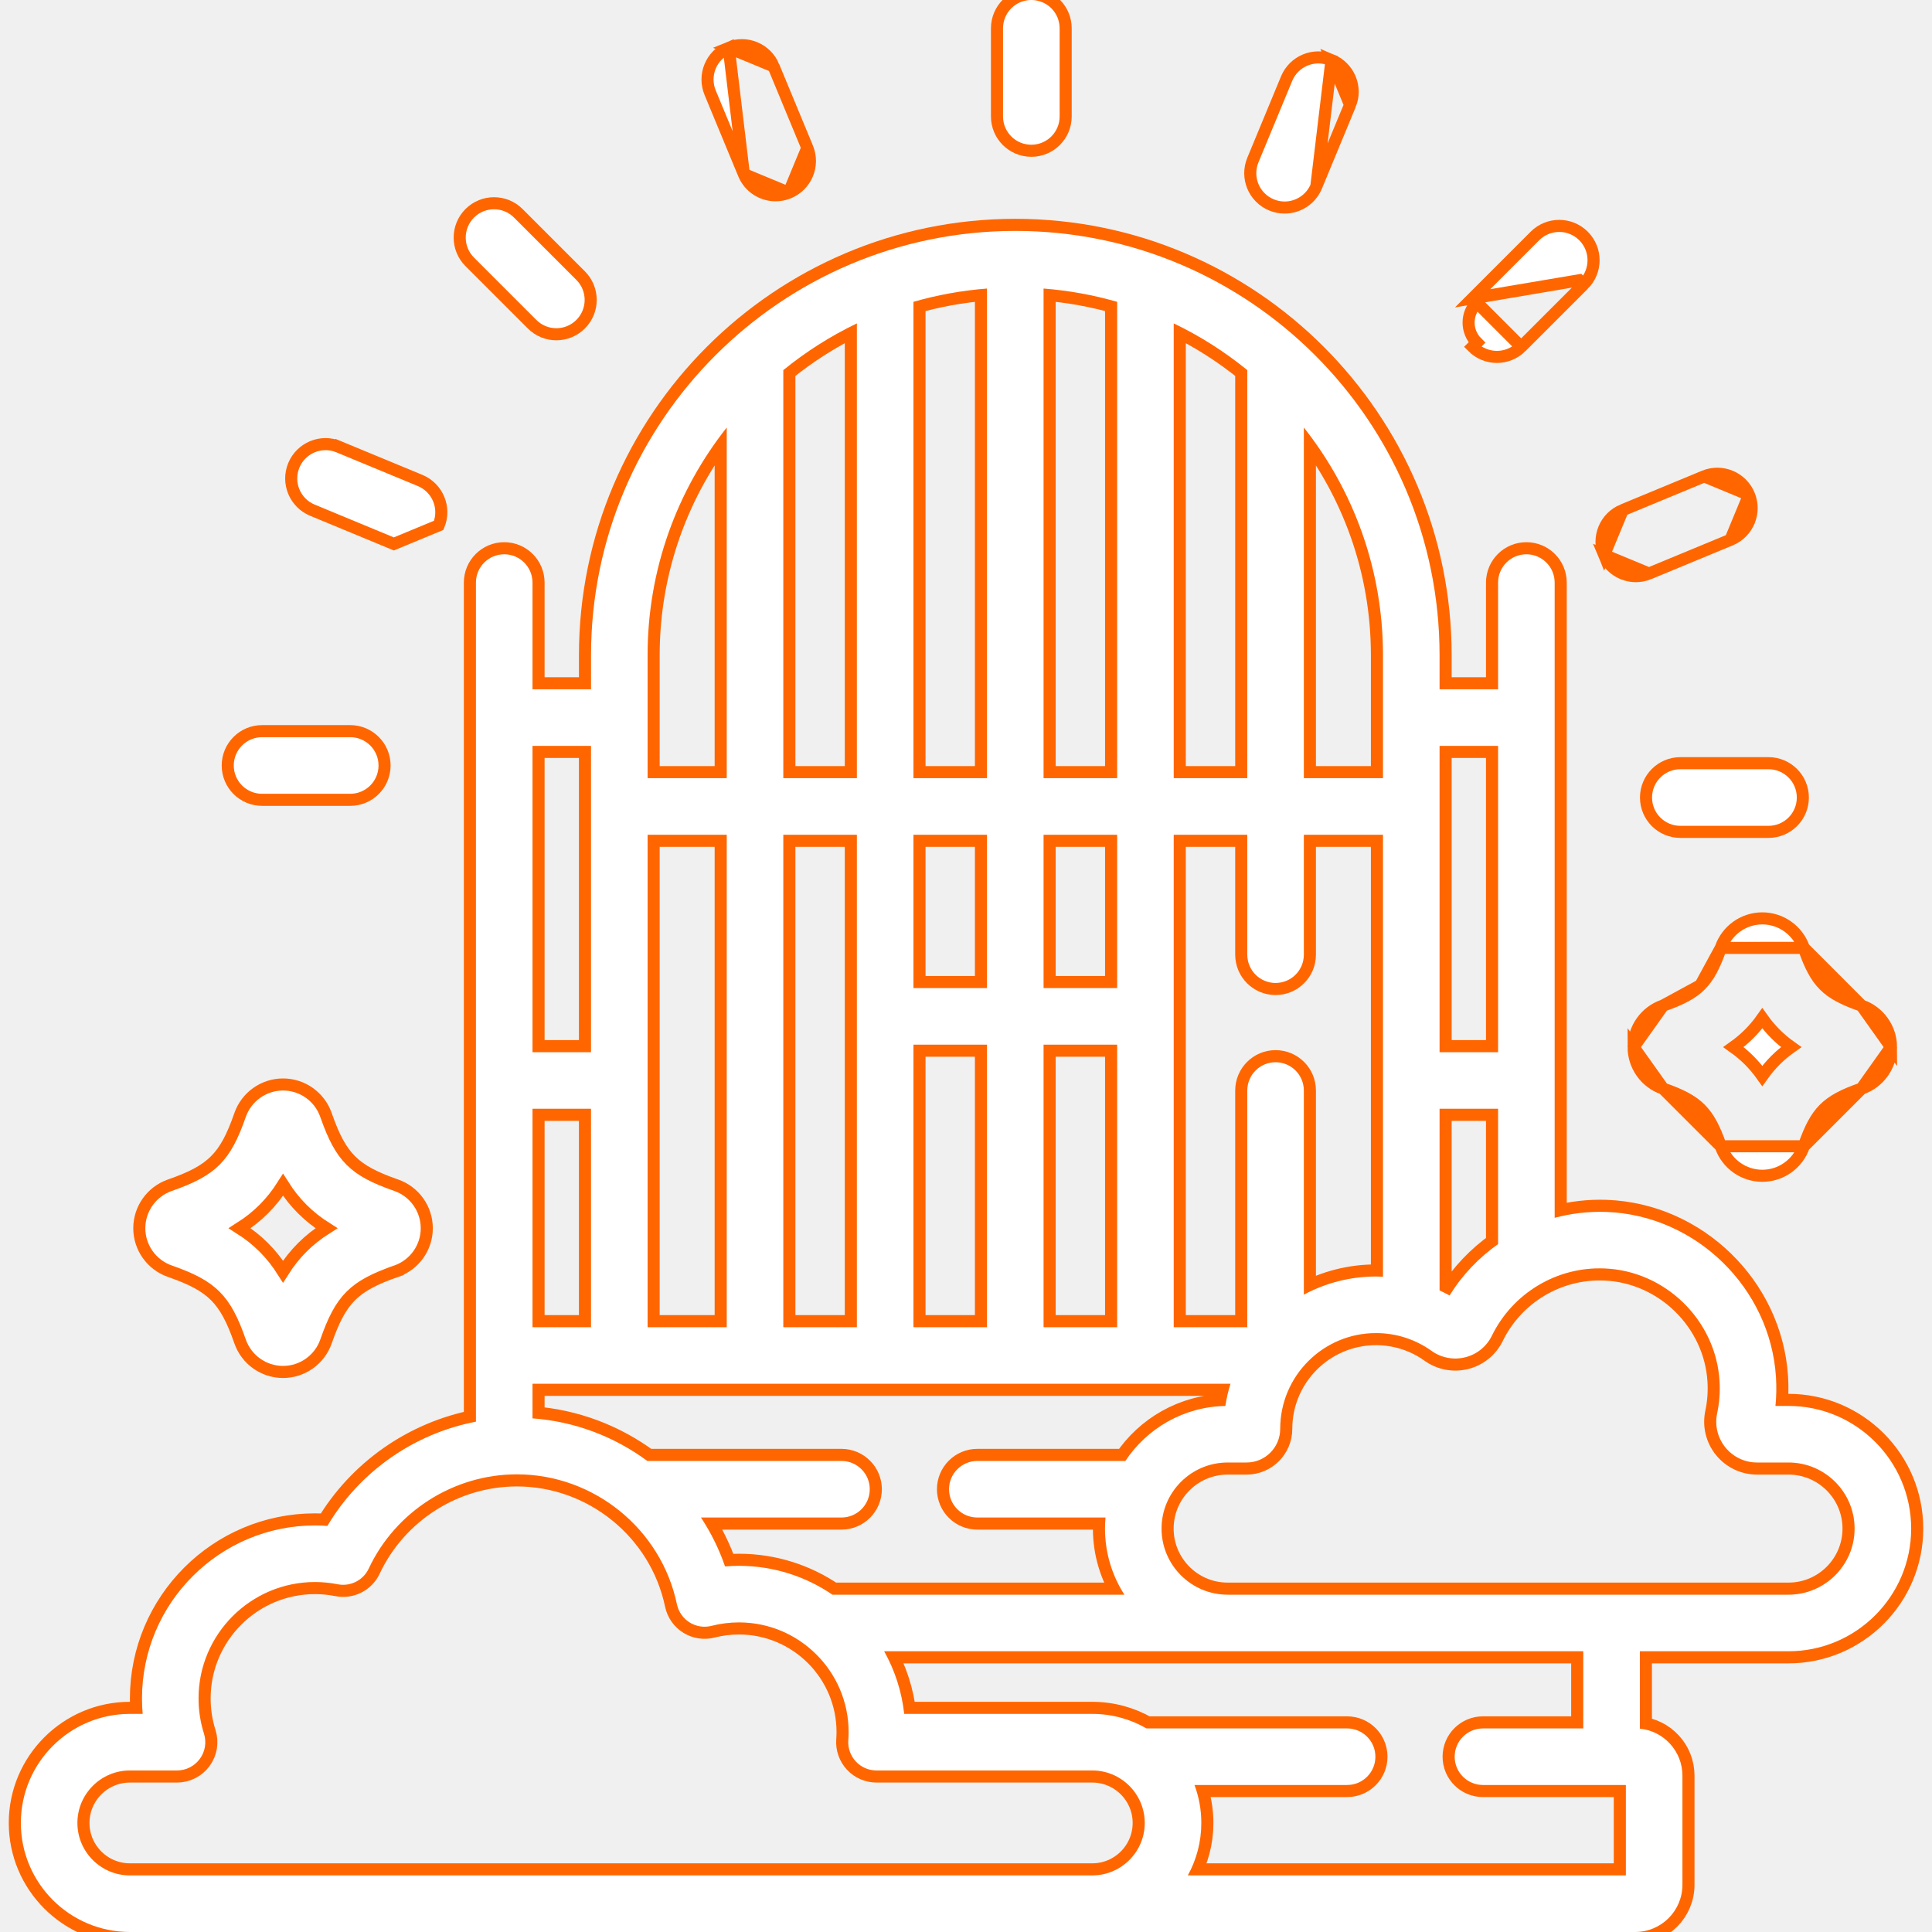
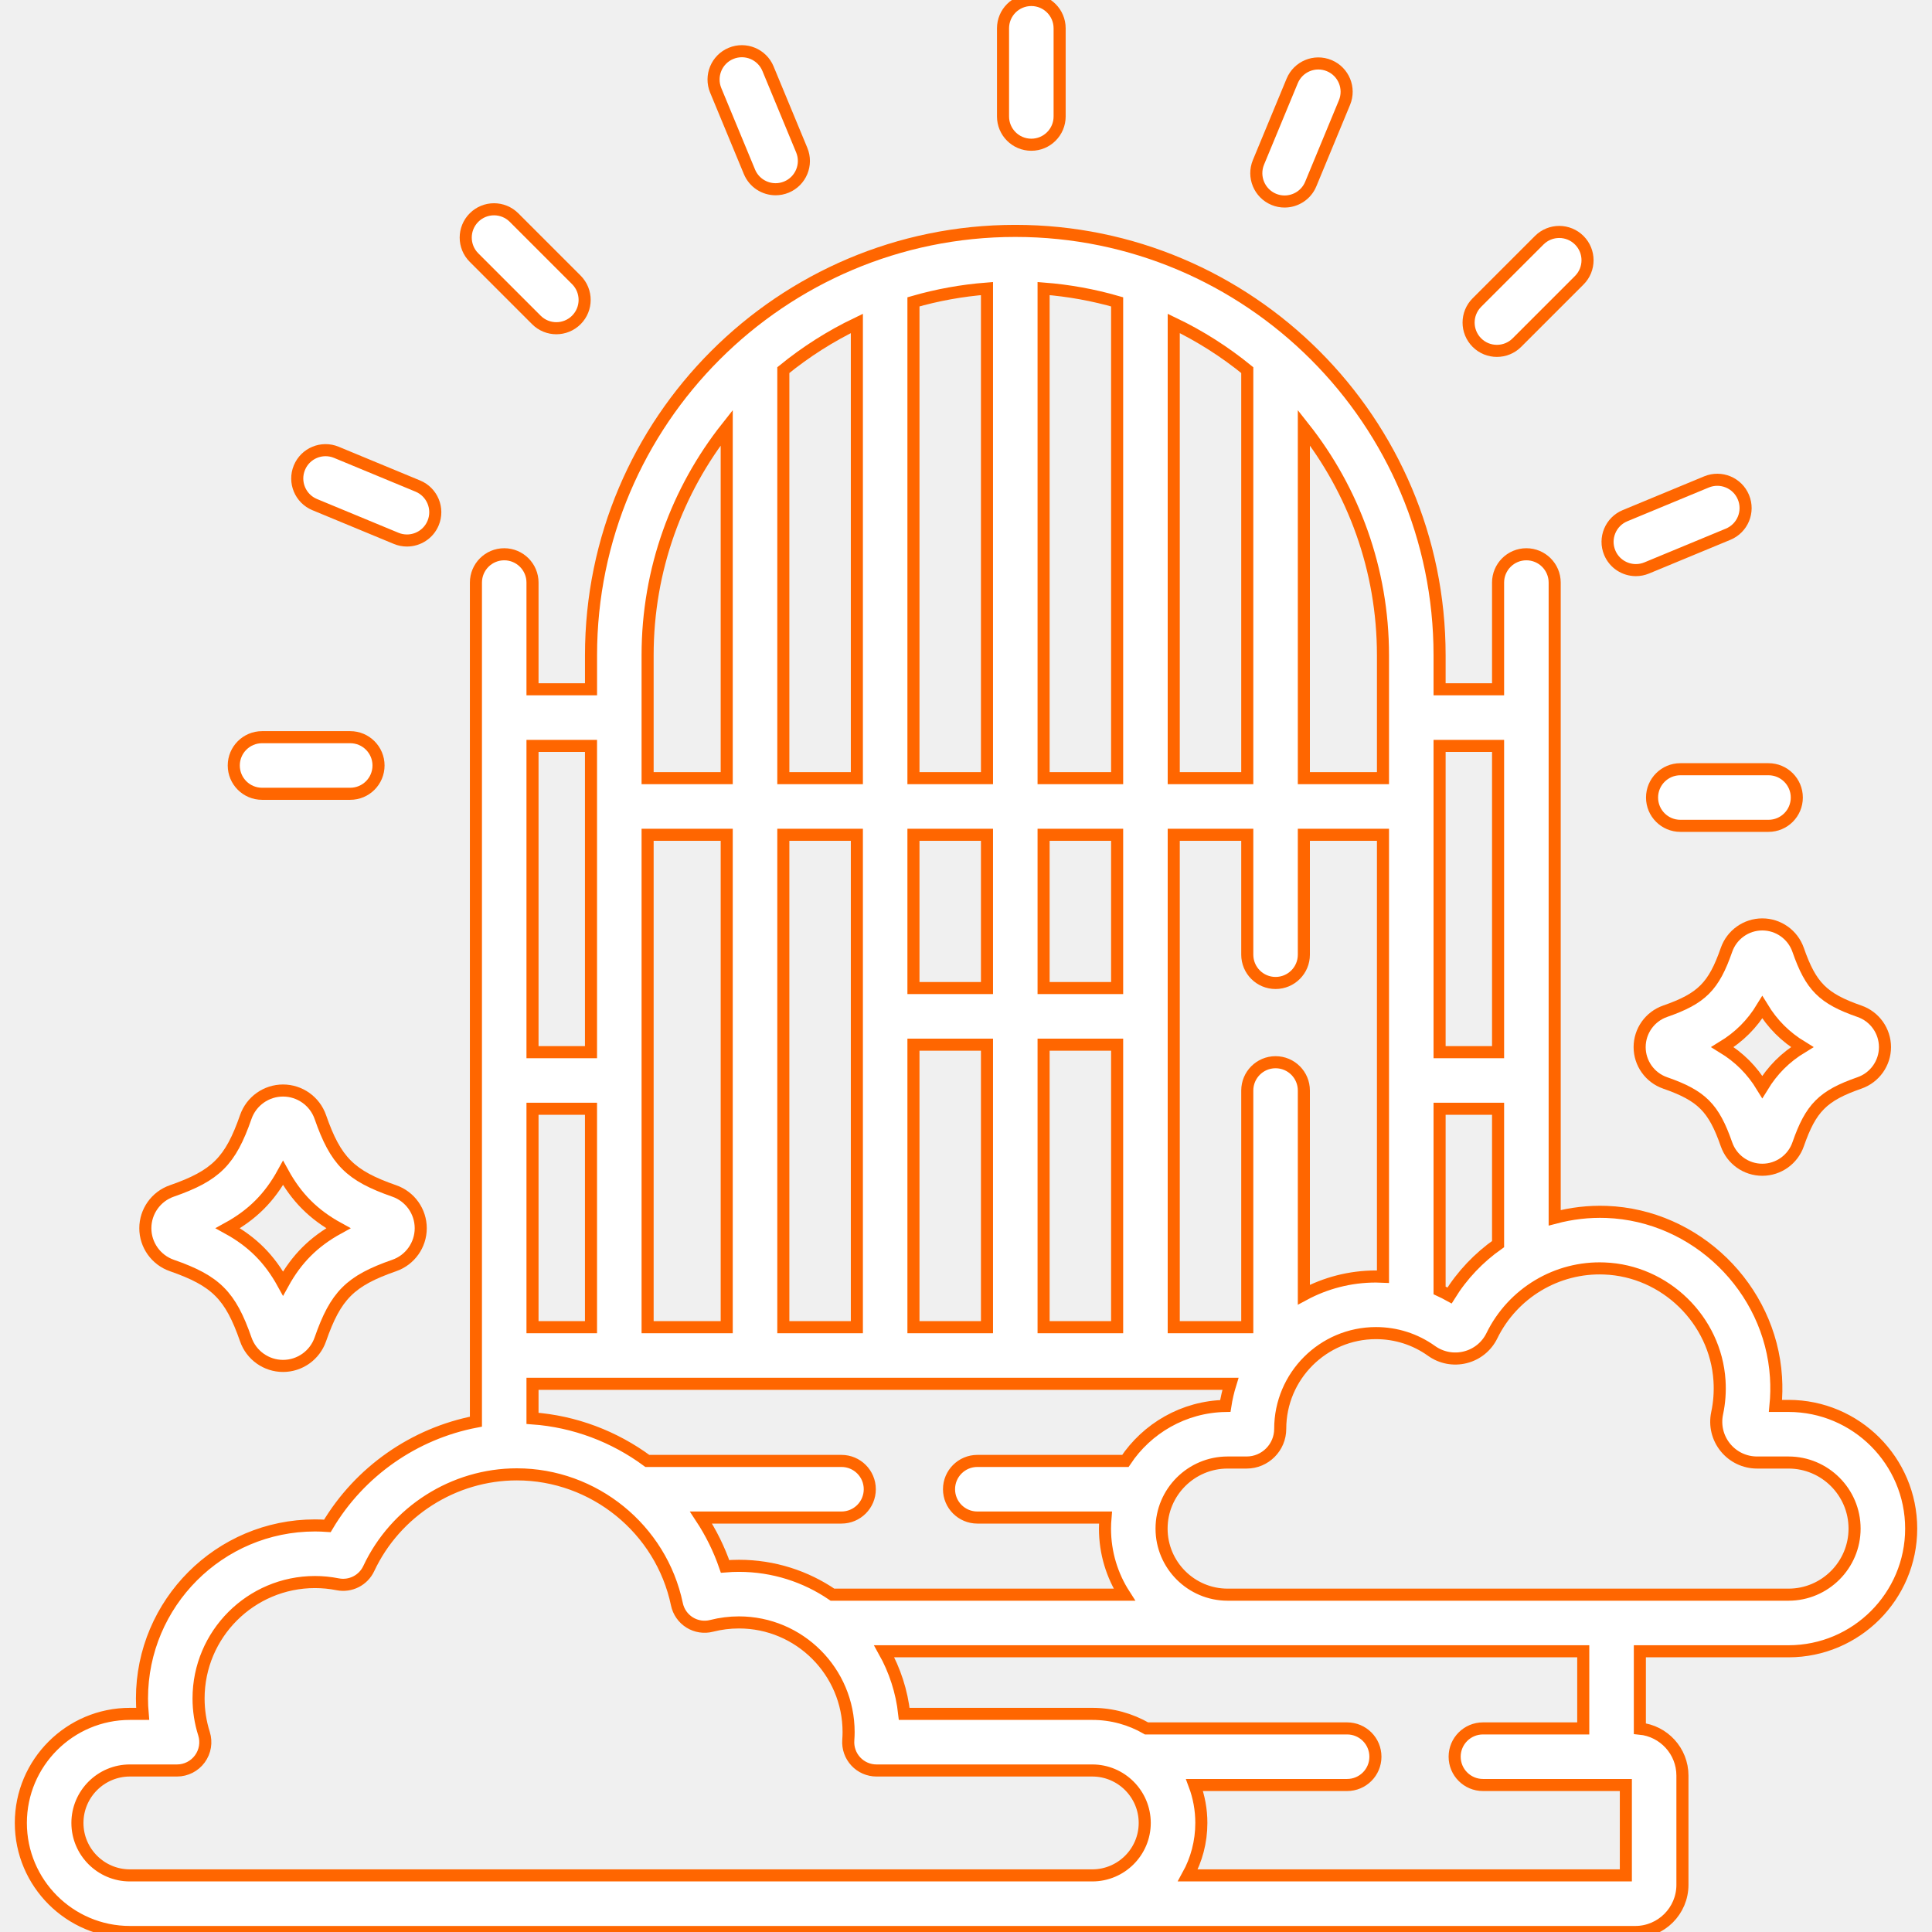
<svg xmlns="http://www.w3.org/2000/svg" width="80" height="80" viewBox="0 0 80 80" fill="none">
-   <mask id="path-1-outside-1_195_2363" maskUnits="userSpaceOnUse" x="-0.137" y="8.561" width="80" height="72" fill="black">
-     <rect fill="white" x="-0.137" y="8.561" width="80" height="72" />
-     <path d="M74.058 58.216H73.519C73.558 57.821 73.565 57.421 73.54 57.022C73.306 53.326 70.224 50.322 66.523 50.183C65.787 50.156 65.065 50.243 64.376 50.426V24.123C64.376 23.476 63.851 22.951 63.204 22.951C62.556 22.951 62.032 23.476 62.032 24.123V28.542H59.61V27.13C59.61 17.442 51.729 9.561 42.041 9.561C32.354 9.561 24.473 17.442 24.473 27.13V28.542H22.05V24.123C22.05 23.476 21.526 22.951 20.879 22.951C20.231 22.951 19.707 23.476 19.707 24.123V54.956V58.868C17.154 59.357 14.894 60.928 13.556 63.184C13.385 63.172 13.213 63.165 13.042 63.165C9.092 63.165 5.879 66.379 5.879 70.329C5.879 70.543 5.888 70.756 5.907 70.968H5.379C2.889 70.968 0.863 72.994 0.863 75.484C0.863 77.974 2.888 80 5.378 80H67.713C68.79 80 69.666 79.124 69.666 78.047V73.523C69.666 72.51 68.891 71.675 67.903 71.579V68.376H74.058C76.859 68.376 79.138 66.097 79.138 63.296C79.138 60.495 76.859 58.216 74.058 58.216ZM59.61 30.886H62.032V43.568H59.61V30.886ZM59.61 45.912H62.032V51.515C61.236 52.075 60.549 52.793 60.023 53.642C59.888 53.567 59.75 53.499 59.61 53.434V45.912ZM53.99 17.705C56.041 20.299 57.266 23.574 57.266 27.13V32.222H53.99V17.705ZM48.602 13.392C49.695 13.916 50.716 14.568 51.647 15.326V32.222H48.602V13.392ZM48.602 42.085V34.566H51.647V39.531C51.647 40.178 52.171 40.703 52.818 40.703C53.466 40.703 53.99 40.178 53.99 39.531V34.566H57.266V52.866C57.169 52.862 57.073 52.857 56.975 52.857C55.896 52.857 54.88 53.13 53.99 53.609V45.156C53.99 44.509 53.466 43.984 52.818 43.984C52.171 43.984 51.647 44.509 51.647 45.156V54.956H48.602V42.085ZM43.213 11.949C44.261 12.03 45.279 12.217 46.258 12.499V32.222H43.213V11.949ZM43.213 34.566H46.258V40.913H43.213V34.566ZM43.213 43.257H46.258V54.956H43.213V43.257ZM37.824 12.499C38.803 12.217 39.821 12.03 40.869 11.949V32.222H37.824V12.499ZM37.824 34.566H40.869V40.913H37.824V34.566ZM37.824 43.257H40.869V54.956H37.824V43.257ZM32.436 15.326C33.366 14.568 34.387 13.917 35.481 13.392V32.222H32.436V15.326ZM32.436 34.566H35.481V42.085V54.956H32.436V34.566ZM26.816 27.13C26.816 23.574 28.041 20.3 30.092 17.705V32.222H26.816V27.13ZM26.816 34.566H30.092V54.956H26.816V34.566ZM22.05 30.886H24.472V43.568H22.05V30.886ZM22.05 45.912H24.472V54.956H22.05V45.912ZM22.05 57.3H50.95C50.858 57.597 50.786 57.903 50.738 58.217C49.012 58.249 47.493 59.147 46.599 60.494H40.469C39.822 60.494 39.297 61.019 39.297 61.666C39.297 62.313 39.822 62.838 40.469 62.838H45.776C45.763 62.989 45.755 63.142 45.755 63.296C45.755 64.303 46.05 65.242 46.558 66.032H34.47C33.366 65.278 32.033 64.837 30.598 64.837C30.406 64.837 30.214 64.845 30.023 64.861C29.775 64.139 29.438 63.462 29.027 62.838H34.844C35.491 62.838 36.016 62.313 36.016 61.666C36.016 61.019 35.491 60.494 34.844 60.494H26.805C25.444 59.49 23.804 58.857 22.05 58.731L22.05 57.3ZM45.229 77.656H5.378C4.181 77.656 3.206 76.682 3.206 75.484C3.206 74.286 4.181 73.312 5.378 73.312H7.33C7.703 73.312 8.055 73.133 8.275 72.832C8.496 72.531 8.56 72.142 8.447 71.786C8.298 71.316 8.222 70.825 8.222 70.329C8.222 67.671 10.384 65.509 13.042 65.509C13.356 65.509 13.672 65.54 13.983 65.602C14.511 65.706 15.042 65.437 15.27 64.95C16.382 62.581 18.789 61.05 21.402 61.05C24.591 61.05 27.377 63.312 28.029 66.428C28.094 66.741 28.285 67.014 28.556 67.183C28.828 67.352 29.157 67.403 29.466 67.323C29.834 67.229 30.215 67.181 30.598 67.181C33.102 67.181 35.139 69.218 35.139 71.722C35.139 71.82 35.135 71.925 35.126 72.056C35.102 72.38 35.215 72.7 35.436 72.938C35.658 73.177 35.969 73.312 36.294 73.312H45.229C46.426 73.312 47.401 74.286 47.401 75.484C47.401 76.682 46.426 77.656 45.229 77.656ZM67.323 77.656H49.186C49.542 77.011 49.745 76.271 49.745 75.484C49.745 74.932 49.645 74.403 49.462 73.913H55.781C56.429 73.913 56.953 73.389 56.953 72.742C56.953 72.094 56.429 71.57 55.781 71.57H47.476C46.814 71.188 46.047 70.968 45.229 70.968H37.442C37.34 70.035 37.05 69.159 36.612 68.376H50.834H65.559V71.57H61.406C60.759 71.57 60.234 72.094 60.234 72.741C60.234 73.389 60.759 73.913 61.406 73.913H67.323V77.656ZM74.058 66.032H66.731H50.834C49.325 66.032 48.098 64.805 48.098 63.296C48.098 61.787 49.325 60.56 50.834 60.56H51.621C52.387 60.56 53.011 59.935 53.011 59.165C53.011 56.979 54.789 55.201 56.975 55.201C57.806 55.201 58.602 55.455 59.276 55.937C59.682 56.228 60.192 56.324 60.676 56.202C61.157 56.081 61.558 55.756 61.776 55.31C62.639 53.544 64.468 52.445 66.435 52.525C68.948 52.619 71.042 54.659 71.201 57.17C71.23 57.624 71.197 58.079 71.103 58.52C70.997 59.021 71.121 59.536 71.443 59.934C71.766 60.332 72.245 60.56 72.757 60.56H74.058C75.566 60.56 76.794 61.787 76.794 63.296C76.794 64.805 75.566 66.032 74.058 66.032Z" />
-   </mask>
-   <path d="M74.058 58.216H73.519C73.558 57.821 73.565 57.421 73.54 57.022C73.306 53.326 70.224 50.322 66.523 50.183C65.787 50.156 65.065 50.243 64.376 50.426V24.123C64.376 23.476 63.851 22.951 63.204 22.951C62.556 22.951 62.032 23.476 62.032 24.123V28.542H59.61V27.13C59.61 17.442 51.729 9.561 42.041 9.561C32.354 9.561 24.473 17.442 24.473 27.13V28.542H22.05V24.123C22.05 23.476 21.526 22.951 20.879 22.951C20.231 22.951 19.707 23.476 19.707 24.123V54.956V58.868C17.154 59.357 14.894 60.928 13.556 63.184C13.385 63.172 13.213 63.165 13.042 63.165C9.092 63.165 5.879 66.379 5.879 70.329C5.879 70.543 5.888 70.756 5.907 70.968H5.379C2.889 70.968 0.863 72.994 0.863 75.484C0.863 77.974 2.888 80 5.378 80H67.713C68.79 80 69.666 79.124 69.666 78.047V73.523C69.666 72.51 68.891 71.675 67.903 71.579V68.376H74.058C76.859 68.376 79.138 66.097 79.138 63.296C79.138 60.495 76.859 58.216 74.058 58.216ZM59.61 30.886H62.032V43.568H59.61V30.886ZM59.61 45.912H62.032V51.515C61.236 52.075 60.549 52.793 60.023 53.642C59.888 53.567 59.75 53.499 59.61 53.434V45.912ZM53.99 17.705C56.041 20.299 57.266 23.574 57.266 27.13V32.222H53.99V17.705ZM48.602 13.392C49.695 13.916 50.716 14.568 51.647 15.326V32.222H48.602V13.392ZM48.602 42.085V34.566H51.647V39.531C51.647 40.178 52.171 40.703 52.818 40.703C53.466 40.703 53.99 40.178 53.99 39.531V34.566H57.266V52.866C57.169 52.862 57.073 52.857 56.975 52.857C55.896 52.857 54.88 53.13 53.99 53.609V45.156C53.99 44.509 53.466 43.984 52.818 43.984C52.171 43.984 51.647 44.509 51.647 45.156V54.956H48.602V42.085ZM43.213 11.949C44.261 12.03 45.279 12.217 46.258 12.499V32.222H43.213V11.949ZM43.213 34.566H46.258V40.913H43.213V34.566ZM43.213 43.257H46.258V54.956H43.213V43.257ZM37.824 12.499C38.803 12.217 39.821 12.03 40.869 11.949V32.222H37.824V12.499ZM37.824 34.566H40.869V40.913H37.824V34.566ZM37.824 43.257H40.869V54.956H37.824V43.257ZM32.436 15.326C33.366 14.568 34.387 13.917 35.481 13.392V32.222H32.436V15.326ZM32.436 34.566H35.481V42.085V54.956H32.436V34.566ZM26.816 27.13C26.816 23.574 28.041 20.3 30.092 17.705V32.222H26.816V27.13ZM26.816 34.566H30.092V54.956H26.816V34.566ZM22.05 30.886H24.472V43.568H22.05V30.886ZM22.05 45.912H24.472V54.956H22.05V45.912ZM22.05 57.3H50.95C50.858 57.597 50.786 57.903 50.738 58.217C49.012 58.249 47.493 59.147 46.599 60.494H40.469C39.822 60.494 39.297 61.019 39.297 61.666C39.297 62.313 39.822 62.838 40.469 62.838H45.776C45.763 62.989 45.755 63.142 45.755 63.296C45.755 64.303 46.05 65.242 46.558 66.032H34.47C33.366 65.278 32.033 64.837 30.598 64.837C30.406 64.837 30.214 64.845 30.023 64.861C29.775 64.139 29.438 63.462 29.027 62.838H34.844C35.491 62.838 36.016 62.313 36.016 61.666C36.016 61.019 35.491 60.494 34.844 60.494H26.805C25.444 59.49 23.804 58.857 22.05 58.731L22.05 57.3ZM45.229 77.656H5.378C4.181 77.656 3.206 76.682 3.206 75.484C3.206 74.286 4.181 73.312 5.378 73.312H7.33C7.703 73.312 8.055 73.133 8.275 72.832C8.496 72.531 8.56 72.142 8.447 71.786C8.298 71.316 8.222 70.825 8.222 70.329C8.222 67.671 10.384 65.509 13.042 65.509C13.356 65.509 13.672 65.54 13.983 65.602C14.511 65.706 15.042 65.437 15.27 64.95C16.382 62.581 18.789 61.05 21.402 61.05C24.591 61.05 27.377 63.312 28.029 66.428C28.094 66.741 28.285 67.014 28.556 67.183C28.828 67.352 29.157 67.403 29.466 67.323C29.834 67.229 30.215 67.181 30.598 67.181C33.102 67.181 35.139 69.218 35.139 71.722C35.139 71.82 35.135 71.925 35.126 72.056C35.102 72.38 35.215 72.7 35.436 72.938C35.658 73.177 35.969 73.312 36.294 73.312H45.229C46.426 73.312 47.401 74.286 47.401 75.484C47.401 76.682 46.426 77.656 45.229 77.656ZM67.323 77.656H49.186C49.542 77.011 49.745 76.271 49.745 75.484C49.745 74.932 49.645 74.403 49.462 73.913H55.781C56.429 73.913 56.953 73.389 56.953 72.742C56.953 72.094 56.429 71.57 55.781 71.57H47.476C46.814 71.188 46.047 70.968 45.229 70.968H37.442C37.34 70.035 37.05 69.159 36.612 68.376H50.834H65.559V71.57H61.406C60.759 71.57 60.234 72.094 60.234 72.741C60.234 73.389 60.759 73.913 61.406 73.913H67.323V77.656ZM74.058 66.032H66.731H50.834C49.325 66.032 48.098 64.805 48.098 63.296C48.098 61.787 49.325 60.56 50.834 60.56H51.621C52.387 60.56 53.011 59.935 53.011 59.165C53.011 56.979 54.789 55.201 56.975 55.201C57.806 55.201 58.602 55.455 59.276 55.937C59.682 56.228 60.192 56.324 60.676 56.202C61.157 56.081 61.558 55.756 61.776 55.31C62.639 53.544 64.468 52.445 66.435 52.525C68.948 52.619 71.042 54.659 71.201 57.17C71.23 57.624 71.197 58.079 71.103 58.52C70.997 59.021 71.121 59.536 71.443 59.934C71.766 60.332 72.245 60.56 72.757 60.56H74.058C75.566 60.56 76.794 61.787 76.794 63.296C76.794 64.805 75.566 66.032 74.058 66.032Z" fill="white" />
-   <path d="M74.058 58.216H73.519C73.558 57.821 73.565 57.421 73.54 57.022C73.306 53.326 70.224 50.322 66.523 50.183C65.787 50.156 65.065 50.243 64.376 50.426V24.123C64.376 23.476 63.851 22.951 63.204 22.951C62.556 22.951 62.032 23.476 62.032 24.123V28.542H59.61V27.13C59.61 17.442 51.729 9.561 42.041 9.561C32.354 9.561 24.473 17.442 24.473 27.13V28.542H22.05V24.123C22.05 23.476 21.526 22.951 20.879 22.951C20.231 22.951 19.707 23.476 19.707 24.123V54.956V58.868C17.154 59.357 14.894 60.928 13.556 63.184C13.385 63.172 13.213 63.165 13.042 63.165C9.092 63.165 5.879 66.379 5.879 70.329C5.879 70.543 5.888 70.756 5.907 70.968H5.379C2.889 70.968 0.863 72.994 0.863 75.484C0.863 77.974 2.888 80 5.378 80H67.713C68.79 80 69.666 79.124 69.666 78.047V73.523C69.666 72.51 68.891 71.675 67.903 71.579V68.376H74.058C76.859 68.376 79.138 66.097 79.138 63.296C79.138 60.495 76.859 58.216 74.058 58.216ZM59.61 30.886H62.032V43.568H59.61V30.886ZM59.61 45.912H62.032V51.515C61.236 52.075 60.549 52.793 60.023 53.642C59.888 53.567 59.75 53.499 59.61 53.434V45.912ZM53.99 17.705C56.041 20.299 57.266 23.574 57.266 27.13V32.222H53.99V17.705ZM48.602 13.392C49.695 13.916 50.716 14.568 51.647 15.326V32.222H48.602V13.392ZM48.602 42.085V34.566H51.647V39.531C51.647 40.178 52.171 40.703 52.818 40.703C53.466 40.703 53.99 40.178 53.99 39.531V34.566H57.266V52.866C57.169 52.862 57.073 52.857 56.975 52.857C55.896 52.857 54.88 53.13 53.99 53.609V45.156C53.99 44.509 53.466 43.984 52.818 43.984C52.171 43.984 51.647 44.509 51.647 45.156V54.956H48.602V42.085ZM43.213 11.949C44.261 12.03 45.279 12.217 46.258 12.499V32.222H43.213V11.949ZM43.213 34.566H46.258V40.913H43.213V34.566ZM43.213 43.257H46.258V54.956H43.213V43.257ZM37.824 12.499C38.803 12.217 39.821 12.03 40.869 11.949V32.222H37.824V12.499ZM37.824 34.566H40.869V40.913H37.824V34.566ZM37.824 43.257H40.869V54.956H37.824V43.257ZM32.436 15.326C33.366 14.568 34.387 13.917 35.481 13.392V32.222H32.436V15.326ZM32.436 34.566H35.481V42.085V54.956H32.436V34.566ZM26.816 27.13C26.816 23.574 28.041 20.3 30.092 17.705V32.222H26.816V27.13ZM26.816 34.566H30.092V54.956H26.816V34.566ZM22.05 30.886H24.472V43.568H22.05V30.886ZM22.05 45.912H24.472V54.956H22.05V45.912ZM22.05 57.3H50.95C50.858 57.597 50.786 57.903 50.738 58.217C49.012 58.249 47.493 59.147 46.599 60.494H40.469C39.822 60.494 39.297 61.019 39.297 61.666C39.297 62.313 39.822 62.838 40.469 62.838H45.776C45.763 62.989 45.755 63.142 45.755 63.296C45.755 64.303 46.05 65.242 46.558 66.032H34.47C33.366 65.278 32.033 64.837 30.598 64.837C30.406 64.837 30.214 64.845 30.023 64.861C29.775 64.139 29.438 63.462 29.027 62.838H34.844C35.491 62.838 36.016 62.313 36.016 61.666C36.016 61.019 35.491 60.494 34.844 60.494H26.805C25.444 59.49 23.804 58.857 22.05 58.731L22.05 57.3ZM45.229 77.656H5.378C4.181 77.656 3.206 76.682 3.206 75.484C3.206 74.286 4.181 73.312 5.378 73.312H7.33C7.703 73.312 8.055 73.133 8.275 72.832C8.496 72.531 8.56 72.142 8.447 71.786C8.298 71.316 8.222 70.825 8.222 70.329C8.222 67.671 10.384 65.509 13.042 65.509C13.356 65.509 13.672 65.54 13.983 65.602C14.511 65.706 15.042 65.437 15.27 64.95C16.382 62.581 18.789 61.05 21.402 61.05C24.591 61.05 27.377 63.312 28.029 66.428C28.094 66.741 28.285 67.014 28.556 67.183C28.828 67.352 29.157 67.403 29.466 67.323C29.834 67.229 30.215 67.181 30.598 67.181C33.102 67.181 35.139 69.218 35.139 71.722C35.139 71.82 35.135 71.925 35.126 72.056C35.102 72.38 35.215 72.7 35.436 72.938C35.658 73.177 35.969 73.312 36.294 73.312H45.229C46.426 73.312 47.401 74.286 47.401 75.484C47.401 76.682 46.426 77.656 45.229 77.656ZM67.323 77.656H49.186C49.542 77.011 49.745 76.271 49.745 75.484C49.745 74.932 49.645 74.403 49.462 73.913H55.781C56.429 73.913 56.953 73.389 56.953 72.742C56.953 72.094 56.429 71.57 55.781 71.57H47.476C46.814 71.188 46.047 70.968 45.229 70.968H37.442C37.34 70.035 37.05 69.159 36.612 68.376H50.834H65.559V71.57H61.406C60.759 71.57 60.234 72.094 60.234 72.741C60.234 73.389 60.759 73.913 61.406 73.913H67.323V77.656ZM74.058 66.032H66.731H50.834C49.325 66.032 48.098 64.805 48.098 63.296C48.098 61.787 49.325 60.56 50.834 60.56H51.621C52.387 60.56 53.011 59.935 53.011 59.165C53.011 56.979 54.789 55.201 56.975 55.201C57.806 55.201 58.602 55.455 59.276 55.937C59.682 56.228 60.192 56.324 60.676 56.202C61.157 56.081 61.558 55.756 61.776 55.31C62.639 53.544 64.468 52.445 66.435 52.525C68.948 52.619 71.042 54.659 71.201 57.17C71.23 57.624 71.197 58.079 71.103 58.52C70.997 59.021 71.121 59.536 71.443 59.934C71.766 60.332 72.245 60.56 72.757 60.56H74.058C75.566 60.56 76.794 61.787 76.794 63.296C76.794 64.805 75.566 66.032 74.058 66.032Z" stroke="#FF6600" mask="url(#path-1-outside-1_195_2363)" />
-   <path d="M42.705 6.243C43.49 6.243 44.127 5.607 44.127 4.822V1.172C44.127 0.386 43.49 -0.25 42.705 -0.25C41.919 -0.25 41.283 0.386 41.283 1.172V4.822C41.283 5.607 41.919 6.243 42.705 6.243Z" fill="white" stroke="#FF6600" stroke-width="0.5" />
-   <path d="M65.57 11.782L65.57 11.782C66.125 11.226 66.125 10.326 65.57 9.771C65.015 9.216 64.114 9.215 63.559 9.771C63.559 9.771 63.559 9.771 63.559 9.771L60.978 12.352L65.393 11.605L65.57 11.782ZM65.57 11.782L62.989 14.363L65.57 11.782ZM61.983 14.779C62.347 14.779 62.711 14.64 62.989 14.363L61.155 12.528C60.697 12.986 60.697 13.728 61.155 14.186L60.978 14.362C60.978 14.362 60.978 14.362 60.978 14.362C61.255 14.64 61.62 14.779 61.983 14.779Z" fill="white" stroke="#FF6600" stroke-width="0.5" />
-   <path d="M68.158 33.024C68.158 33.81 68.795 34.446 69.58 34.446H73.23C74.015 34.446 74.652 33.81 74.652 33.024C74.652 32.239 74.015 31.602 73.23 31.602H69.58C68.795 31.602 68.158 32.239 68.158 33.024Z" fill="white" stroke="#FF6600" stroke-width="0.5" />
-   <path d="M10.852 33.119H14.502C15.287 33.119 15.924 32.483 15.924 31.697C15.924 30.912 15.287 30.275 14.502 30.275H10.852C10.067 30.275 9.43 30.912 9.43 31.697C9.43 32.483 10.067 33.119 10.852 33.119Z" fill="white" stroke="#FF6600" stroke-width="0.5" />
-   <path d="M22.032 13.424L22.032 13.424C22.309 13.702 22.674 13.841 23.037 13.841C23.401 13.841 23.765 13.702 24.043 13.424L24.043 13.424C24.598 12.869 24.598 11.969 24.043 11.413L21.462 8.832L21.462 8.832C20.907 8.277 20.006 8.277 19.451 8.832L19.451 8.832C18.896 9.388 18.896 10.288 19.451 10.843C19.451 10.843 19.451 10.843 19.451 10.843L22.032 13.424Z" fill="white" stroke="#FF6600" stroke-width="0.5" />
-   <path d="M30.802 7.208L30.802 7.208L29.405 3.836L29.405 3.836C29.105 3.111 29.449 2.279 30.175 1.979L30.802 7.208ZM30.802 7.208C31.029 7.756 31.558 8.086 32.116 8.086C32.298 8.086 32.482 8.051 32.66 7.978L32.66 7.978M30.802 7.208L32.66 7.978M32.66 7.978C33.385 7.677 33.73 6.846 33.429 6.12L33.429 6.12M32.66 7.978L33.429 6.12M33.429 6.12L32.032 2.748M33.429 6.12L32.032 2.748M32.032 2.748C32.032 2.748 32.032 2.748 32.032 2.748M32.032 2.748L32.032 2.748M32.032 2.748C31.732 2.023 30.9 1.678 30.175 1.979L32.032 2.748Z" fill="white" stroke="#FF6600" stroke-width="0.5" />
-   <path d="M54.507 7.716L54.507 7.716C54.279 8.264 53.75 8.594 53.192 8.594C53.011 8.594 52.826 8.559 52.649 8.485C51.923 8.185 51.579 7.353 51.879 6.628L53.276 3.256C53.276 3.256 53.276 3.256 53.276 3.256C53.576 2.53 54.408 2.185 55.134 2.486L54.507 7.716ZM54.507 7.716L55.903 4.344M54.507 7.716L55.903 4.344M55.903 4.344C55.903 4.344 55.903 4.344 55.903 4.344M55.903 4.344L55.903 4.344M55.903 4.344C56.204 3.619 55.859 2.787 55.134 2.486L55.903 4.344Z" fill="white" stroke="#FF6600" stroke-width="0.5" />
-   <path d="M68.282 23.749L68.282 23.749C68.105 23.822 67.92 23.857 67.738 23.857C67.181 23.857 66.651 23.527 66.424 22.979L68.282 23.749ZM68.282 23.749L71.654 22.352M68.282 23.749L71.654 22.352M71.654 22.352C71.654 22.352 71.654 22.352 71.654 22.352M71.654 22.352L71.654 22.352M71.654 22.352C72.379 22.052 72.724 21.22 72.423 20.494M71.654 22.352L72.423 20.494M72.423 20.494C72.123 19.769 71.291 19.424 70.566 19.725M72.423 20.494L70.566 19.725M70.566 19.725C70.566 19.725 70.566 19.725 70.566 19.725M70.566 19.725L70.566 19.725M70.566 19.725L67.194 21.122L70.566 19.725ZM67.194 21.122C66.468 21.422 66.124 22.254 66.424 22.979L67.194 21.122Z" fill="white" stroke="#FF6600" stroke-width="0.5" />
-   <path d="M12.936 21.126L16.308 22.523L18.166 21.753C18.466 21.028 18.122 20.196 17.396 19.895C17.396 19.895 17.396 19.895 17.396 19.895L14.024 18.499L13.929 18.73L14.024 18.499L14.024 18.499C13.299 18.198 12.467 18.543 12.167 19.268C11.866 19.994 12.211 20.826 12.936 21.126C12.936 21.126 12.936 21.126 12.936 21.126Z" fill="white" stroke="#FF6600" stroke-width="0.5" />
-   <path d="M7.034 52.638L7.034 52.638C7.934 52.951 8.498 53.245 8.915 53.663C9.333 54.081 9.627 54.644 9.941 55.545C10.204 56.301 10.919 56.81 11.72 56.81C12.521 56.81 13.236 56.301 13.5 55.545C13.814 54.644 14.108 54.081 14.525 53.663C14.943 53.245 15.506 52.952 16.407 52.638L16.325 52.401L16.407 52.638C17.164 52.374 17.672 51.659 17.672 50.858C17.672 50.057 17.164 49.342 16.407 49.078L16.407 49.078C15.506 48.764 14.943 48.471 14.525 48.053C14.113 47.641 13.822 47.088 13.513 46.209L13.499 46.171C13.236 45.414 12.521 44.906 11.72 44.906H11.72C10.919 44.906 10.204 45.415 9.941 46.171L9.941 46.171C9.627 47.072 9.333 47.635 8.915 48.053C8.498 48.471 7.934 48.764 7.033 49.078L7.033 49.078C6.277 49.342 5.768 50.057 5.768 50.858C5.768 51.659 6.277 52.374 7.034 52.638ZM9.925 50.858C10.672 50.385 11.247 49.81 11.72 49.062C12.193 49.81 12.769 50.385 13.516 50.858C12.769 51.331 12.193 51.906 11.72 52.654C11.247 51.907 10.672 51.331 9.925 50.858Z" fill="white" stroke="#FF6600" stroke-width="0.5" />
-   <path d="M71.254 47.465L71.254 47.465C70.994 46.719 70.752 46.259 70.412 45.919C70.073 45.579 69.612 45.337 68.866 45.077L71.254 47.465ZM71.254 47.465C71.509 48.196 72.199 48.687 72.973 48.687C73.747 48.687 74.438 48.196 74.693 47.465L74.693 47.465M71.254 47.465L74.693 47.465M74.693 47.465C74.953 46.719 75.194 46.259 75.534 45.919C75.874 45.579 76.334 45.337 77.081 45.077L77.081 45.077M74.693 47.465L77.081 45.077M77.081 45.077C77.812 44.822 78.303 44.131 78.303 43.358M77.081 45.077L78.303 43.358M74.693 39.25L74.705 39.285C74.96 40.011 75.2 40.462 75.534 40.797C75.874 41.137 76.334 41.379 77.08 41.639L74.693 39.25ZM74.693 39.25C74.438 38.52 73.747 38.028 72.973 38.028C72.199 38.028 71.509 38.52 71.254 39.251M74.693 39.25L71.254 39.251M71.254 39.251C70.994 39.997 70.752 40.457 70.412 40.797M71.254 39.251L70.412 40.797M70.412 40.797C70.073 41.137 69.612 41.378 68.866 41.638M70.412 40.797L68.866 41.638M68.866 41.638C68.135 41.893 67.644 42.584 67.644 43.358M68.866 41.638L67.644 43.358M67.644 43.358C67.644 44.131 68.135 44.822 68.866 45.077L67.644 43.358ZM78.303 43.358C78.302 42.584 77.811 41.893 77.081 41.639L78.303 43.358ZM72.973 42.164C73.307 42.635 73.696 43.024 74.168 43.358C73.696 43.691 73.307 44.081 72.973 44.552C72.64 44.081 72.25 43.691 71.779 43.358C72.25 43.024 72.64 42.635 72.973 42.164Z" fill="white" stroke="#FF6600" stroke-width="0.5" />
+   <path d="M74.058 58.216H73.519C73.558 57.821 73.565 57.421 73.54 57.022C73.306 53.326 70.224 50.322 66.523 50.183C65.787 50.156 65.065 50.243 64.376 50.426V24.123C64.376 23.476 63.851 22.951 63.204 22.951C62.556 22.951 62.032 23.476 62.032 24.123V28.542H59.61V27.13C59.61 17.442 51.729 9.561 42.041 9.561C32.354 9.561 24.473 17.442 24.473 27.13V28.542H22.05V24.123C22.05 23.476 21.526 22.951 20.879 22.951C20.231 22.951 19.707 23.476 19.707 24.123V54.956V58.868C17.154 59.357 14.894 60.928 13.556 63.184C13.385 63.172 13.213 63.165 13.042 63.165C9.092 63.165 5.879 66.379 5.879 70.329C5.879 70.543 5.888 70.756 5.907 70.968H5.379C2.889 70.968 0.863 72.994 0.863 75.484C0.863 77.974 2.888 80 5.378 80H67.713C68.79 80 69.666 79.124 69.666 78.047V73.523C69.666 72.51 68.891 71.675 67.903 71.579V68.376H74.058C76.859 68.376 79.138 66.097 79.138 63.296C79.138 60.495 76.859 58.216 74.058 58.216ZM59.61 30.886H62.032V43.568H59.61V30.886ZM59.61 45.912H62.032V51.515C61.236 52.075 60.549 52.793 60.023 53.642C59.888 53.567 59.75 53.499 59.61 53.434V45.912ZM53.99 17.705C56.041 20.299 57.266 23.574 57.266 27.13V32.222H53.99V17.705ZM48.602 13.392C49.695 13.916 50.716 14.568 51.647 15.326V32.222H48.602V13.392ZM48.602 42.085V34.566H51.647V39.531C51.647 40.178 52.171 40.703 52.818 40.703C53.466 40.703 53.99 40.178 53.99 39.531V34.566H57.266V52.866C57.169 52.862 57.073 52.857 56.975 52.857C55.896 52.857 54.88 53.13 53.99 53.609V45.156C53.99 44.509 53.466 43.984 52.818 43.984C52.171 43.984 51.647 44.509 51.647 45.156V54.956H48.602V42.085ZM43.213 11.949C44.261 12.03 45.279 12.217 46.258 12.499V32.222H43.213V11.949ZM43.213 34.566H46.258V40.913H43.213V34.566ZM43.213 43.257H46.258V54.956H43.213V43.257ZM37.824 12.499C38.803 12.217 39.821 12.03 40.869 11.949V32.222H37.824V12.499ZM37.824 34.566H40.869V40.913H37.824V34.566ZM37.824 43.257H40.869V54.956H37.824V43.257ZM32.436 15.326C33.366 14.568 34.387 13.917 35.481 13.392V32.222H32.436V15.326ZM32.436 34.566H35.481V42.085V54.956H32.436V34.566ZM26.816 27.13C26.816 23.574 28.041 20.3 30.092 17.705V32.222H26.816V27.13ZM26.816 34.566H30.092V54.956H26.816V34.566ZM22.05 30.886H24.472V43.568H22.05V30.886ZM22.05 45.912H24.472V54.956H22.05V45.912ZM22.05 57.3H50.95C50.858 57.597 50.786 57.903 50.738 58.217C49.012 58.249 47.493 59.147 46.599 60.494H40.469C39.822 60.494 39.297 61.019 39.297 61.666C39.297 62.313 39.822 62.838 40.469 62.838H45.776C45.763 62.989 45.755 63.142 45.755 63.296C45.755 64.303 46.05 65.242 46.558 66.032H34.47C33.366 65.278 32.033 64.837 30.598 64.837C30.406 64.837 30.214 64.845 30.023 64.861C29.775 64.139 29.438 63.462 29.027 62.838H34.844C35.491 62.838 36.016 62.313 36.016 61.666C36.016 61.019 35.491 60.494 34.844 60.494H26.805C25.444 59.49 23.804 58.857 22.05 58.731L22.05 57.3ZM45.229 77.656H5.378C4.181 77.656 3.206 76.682 3.206 75.484C3.206 74.286 4.181 73.312 5.378 73.312H7.33C7.703 73.312 8.055 73.133 8.275 72.832C8.496 72.531 8.56 72.142 8.447 71.786C8.298 71.316 8.222 70.825 8.222 70.329C8.222 67.671 10.384 65.509 13.042 65.509C13.356 65.509 13.672 65.54 13.983 65.602C14.511 65.706 15.042 65.437 15.27 64.95C16.382 62.581 18.789 61.05 21.402 61.05C24.591 61.05 27.377 63.312 28.029 66.428C28.094 66.741 28.285 67.014 28.556 67.183C28.828 67.352 29.157 67.403 29.466 67.323C29.834 67.229 30.215 67.181 30.598 67.181C33.102 67.181 35.139 69.218 35.139 71.722C35.139 71.82 35.135 71.925 35.126 72.056C35.102 72.38 35.215 72.7 35.436 72.938C35.658 73.177 35.969 73.312 36.294 73.312H45.229C46.426 73.312 47.401 74.286 47.401 75.484C47.401 76.682 46.426 77.656 45.229 77.656ZM67.323 77.656H49.186C49.542 77.011 49.745 76.271 49.745 75.484C49.745 74.932 49.645 74.403 49.462 73.913H55.781C56.429 73.913 56.953 73.389 56.953 72.742C56.953 72.094 56.429 71.57 55.781 71.57H47.476C46.814 71.188 46.047 70.968 45.229 70.968H37.442C37.34 70.035 37.05 69.159 36.612 68.376H50.834H65.559V71.57H61.406C60.759 71.57 60.234 72.094 60.234 72.741C60.234 73.389 60.759 73.913 61.406 73.913H67.323V77.656ZM74.058 66.032H66.731H50.834C49.325 66.032 48.098 64.805 48.098 63.296C48.098 61.787 49.325 60.56 50.834 60.56H51.621C52.387 60.56 53.011 59.935 53.011 59.165C53.011 56.979 54.789 55.201 56.975 55.201C57.806 55.201 58.602 55.455 59.276 55.937C59.682 56.228 60.192 56.324 60.676 56.202C61.157 56.081 61.558 55.756 61.776 55.31C62.639 53.544 64.468 52.445 66.435 52.525C68.948 52.619 71.042 54.659 71.201 57.17C71.23 57.624 71.197 58.079 71.103 58.52C70.997 59.021 71.121 59.536 71.443 59.934C71.766 60.332 72.245 60.56 72.757 60.56H74.058C75.566 60.56 76.794 61.787 76.794 63.296C76.794 64.805 75.566 66.032 74.058 66.032Z" fill="white" stroke="#FF6600" stroke-width="0.5" />
+   <path d="M42.705 5.993C43.352 5.993 43.877 5.469 43.877 4.822V1.172C43.877 0.525 43.352 0 42.705 0C42.057 0 41.533 0.525 41.533 1.172V4.822C41.533 5.469 42.057 5.993 42.705 5.993Z" fill="white" stroke="#FF6600" stroke-width="0.5" />
+   <path d="M61.983 14.529C62.283 14.529 62.583 14.415 62.812 14.186L65.393 11.605C65.851 11.147 65.851 10.405 65.393 9.948C64.935 9.49 64.193 9.49 63.736 9.948L61.155 12.528C60.697 12.986 60.697 13.728 61.155 14.186C61.383 14.415 61.683 14.529 61.983 14.529Z" fill="white" stroke="#FF6600" stroke-width="0.5" />
+   <path d="M68.408 33.024C68.408 33.672 68.933 34.196 69.58 34.196H73.23C73.877 34.196 74.402 33.672 74.402 33.024C74.402 32.377 73.877 31.852 73.23 31.852H69.58C68.933 31.852 68.408 32.377 68.408 33.024Z" fill="white" stroke="#FF6600" stroke-width="0.5" />
+   <path d="M10.852 32.869H14.502C15.149 32.869 15.674 32.345 15.674 31.697C15.674 31.05 15.149 30.525 14.502 30.525H10.852C10.205 30.525 9.68 31.05 9.68 31.697C9.68 32.345 10.205 32.869 10.852 32.869Z" fill="white" stroke="#FF6600" stroke-width="0.5" />
+   <path d="M22.209 13.247C22.437 13.476 22.737 13.591 23.037 13.591C23.337 13.591 23.637 13.476 23.866 13.247C24.323 12.79 24.323 12.048 23.866 11.59L21.285 9.009C20.828 8.552 20.086 8.551 19.628 9.009C19.17 9.467 19.17 10.209 19.628 10.666L22.209 13.247Z" fill="white" stroke="#FF6600" stroke-width="0.5" />
+   <path d="M31.033 7.113C31.22 7.564 31.656 7.836 32.116 7.836C32.266 7.836 32.417 7.807 32.564 7.747C33.162 7.499 33.446 6.814 33.198 6.216L31.801 2.844C31.554 2.246 30.868 1.962 30.27 2.21C29.672 2.457 29.389 3.143 29.636 3.741L31.033 7.113Z" fill="white" stroke="#FF6600" stroke-width="0.5" />
+   <path d="M52.745 8.255C52.891 8.316 53.043 8.344 53.192 8.344C53.652 8.344 54.089 8.072 54.276 7.62L55.672 4.248C55.92 3.65 55.636 2.965 55.038 2.717C54.44 2.469 53.755 2.753 53.507 3.351L52.11 6.723C51.863 7.321 52.147 8.007 52.745 8.255Z" fill="white" stroke="#FF6600" stroke-width="0.5" />
+   <path d="M67.738 23.607C67.888 23.607 68.04 23.578 68.186 23.518L71.558 22.121C72.156 21.873 72.44 21.188 72.192 20.59C71.945 19.992 71.259 19.708 70.661 19.956L67.29 21.353C66.692 21.6 66.407 22.286 66.655 22.884C66.842 23.335 67.278 23.607 67.738 23.607Z" fill="white" stroke="#FF6600" stroke-width="0.5" />
+   <path d="M13.032 20.895L16.404 22.292C16.55 22.353 16.702 22.381 16.852 22.381C17.311 22.381 17.748 22.109 17.935 21.658C18.183 21.06 17.898 20.374 17.301 20.127L13.929 18.73C13.331 18.482 12.645 18.766 12.398 19.364C12.15 19.962 12.434 20.648 13.032 20.895Z" fill="white" stroke="#FF6600" stroke-width="0.5" />
+   <path d="M7.116 52.401C8.94 53.037 9.541 53.638 10.177 55.462C10.405 56.119 11.026 56.56 11.72 56.56C12.415 56.56 13.035 56.119 13.264 55.462C13.899 53.638 14.5 53.037 16.325 52.401C16.981 52.173 17.422 51.552 17.422 50.858C17.422 50.164 16.981 49.543 16.325 49.315C14.5 48.679 13.899 48.078 13.264 46.253C13.264 46.253 13.264 46.253 13.264 46.253C13.035 45.597 12.414 45.156 11.72 45.156C11.025 45.156 10.405 45.597 10.177 46.253C9.541 48.078 8.94 48.679 7.115 49.315C6.459 49.543 6.018 50.164 6.018 50.858C6.018 51.552 6.46 52.173 7.116 52.401ZM11.72 48.571C12.281 49.59 12.989 50.298 14.008 50.858C12.989 51.418 12.281 52.126 11.72 53.146C11.16 52.127 10.452 51.418 9.433 50.858C10.452 50.298 11.16 49.59 11.72 48.571Z" fill="white" stroke="#FF6600" stroke-width="0.5" />
+   <path d="M72.973 38.278C72.306 38.278 71.71 38.702 71.49 39.333C70.962 40.848 70.463 41.347 68.948 41.874C68.318 42.094 67.894 42.69 67.894 43.358C67.894 44.025 68.317 44.621 68.948 44.841C70.463 45.369 70.962 45.868 71.49 47.383C71.71 48.014 72.306 48.437 72.973 48.437C73.641 48.437 74.237 48.014 74.457 47.383C74.984 45.868 75.483 45.369 76.998 44.841C77.629 44.621 78.053 44.025 78.053 43.358C78.052 42.69 77.629 42.094 76.998 41.875C75.483 41.347 74.985 40.848 74.457 39.333C74.457 39.333 74.457 39.333 74.457 39.333C74.237 38.702 73.641 38.278 72.973 38.278ZM74.623 43.358C73.923 43.784 73.4 44.308 72.973 45.007C72.547 44.308 72.023 43.785 71.324 43.358C72.023 42.931 72.547 42.408 72.973 41.709C73.4 42.408 73.923 42.931 74.623 43.358Z" fill="white" stroke="#FF6600" stroke-width="0.5" />
</svg>
